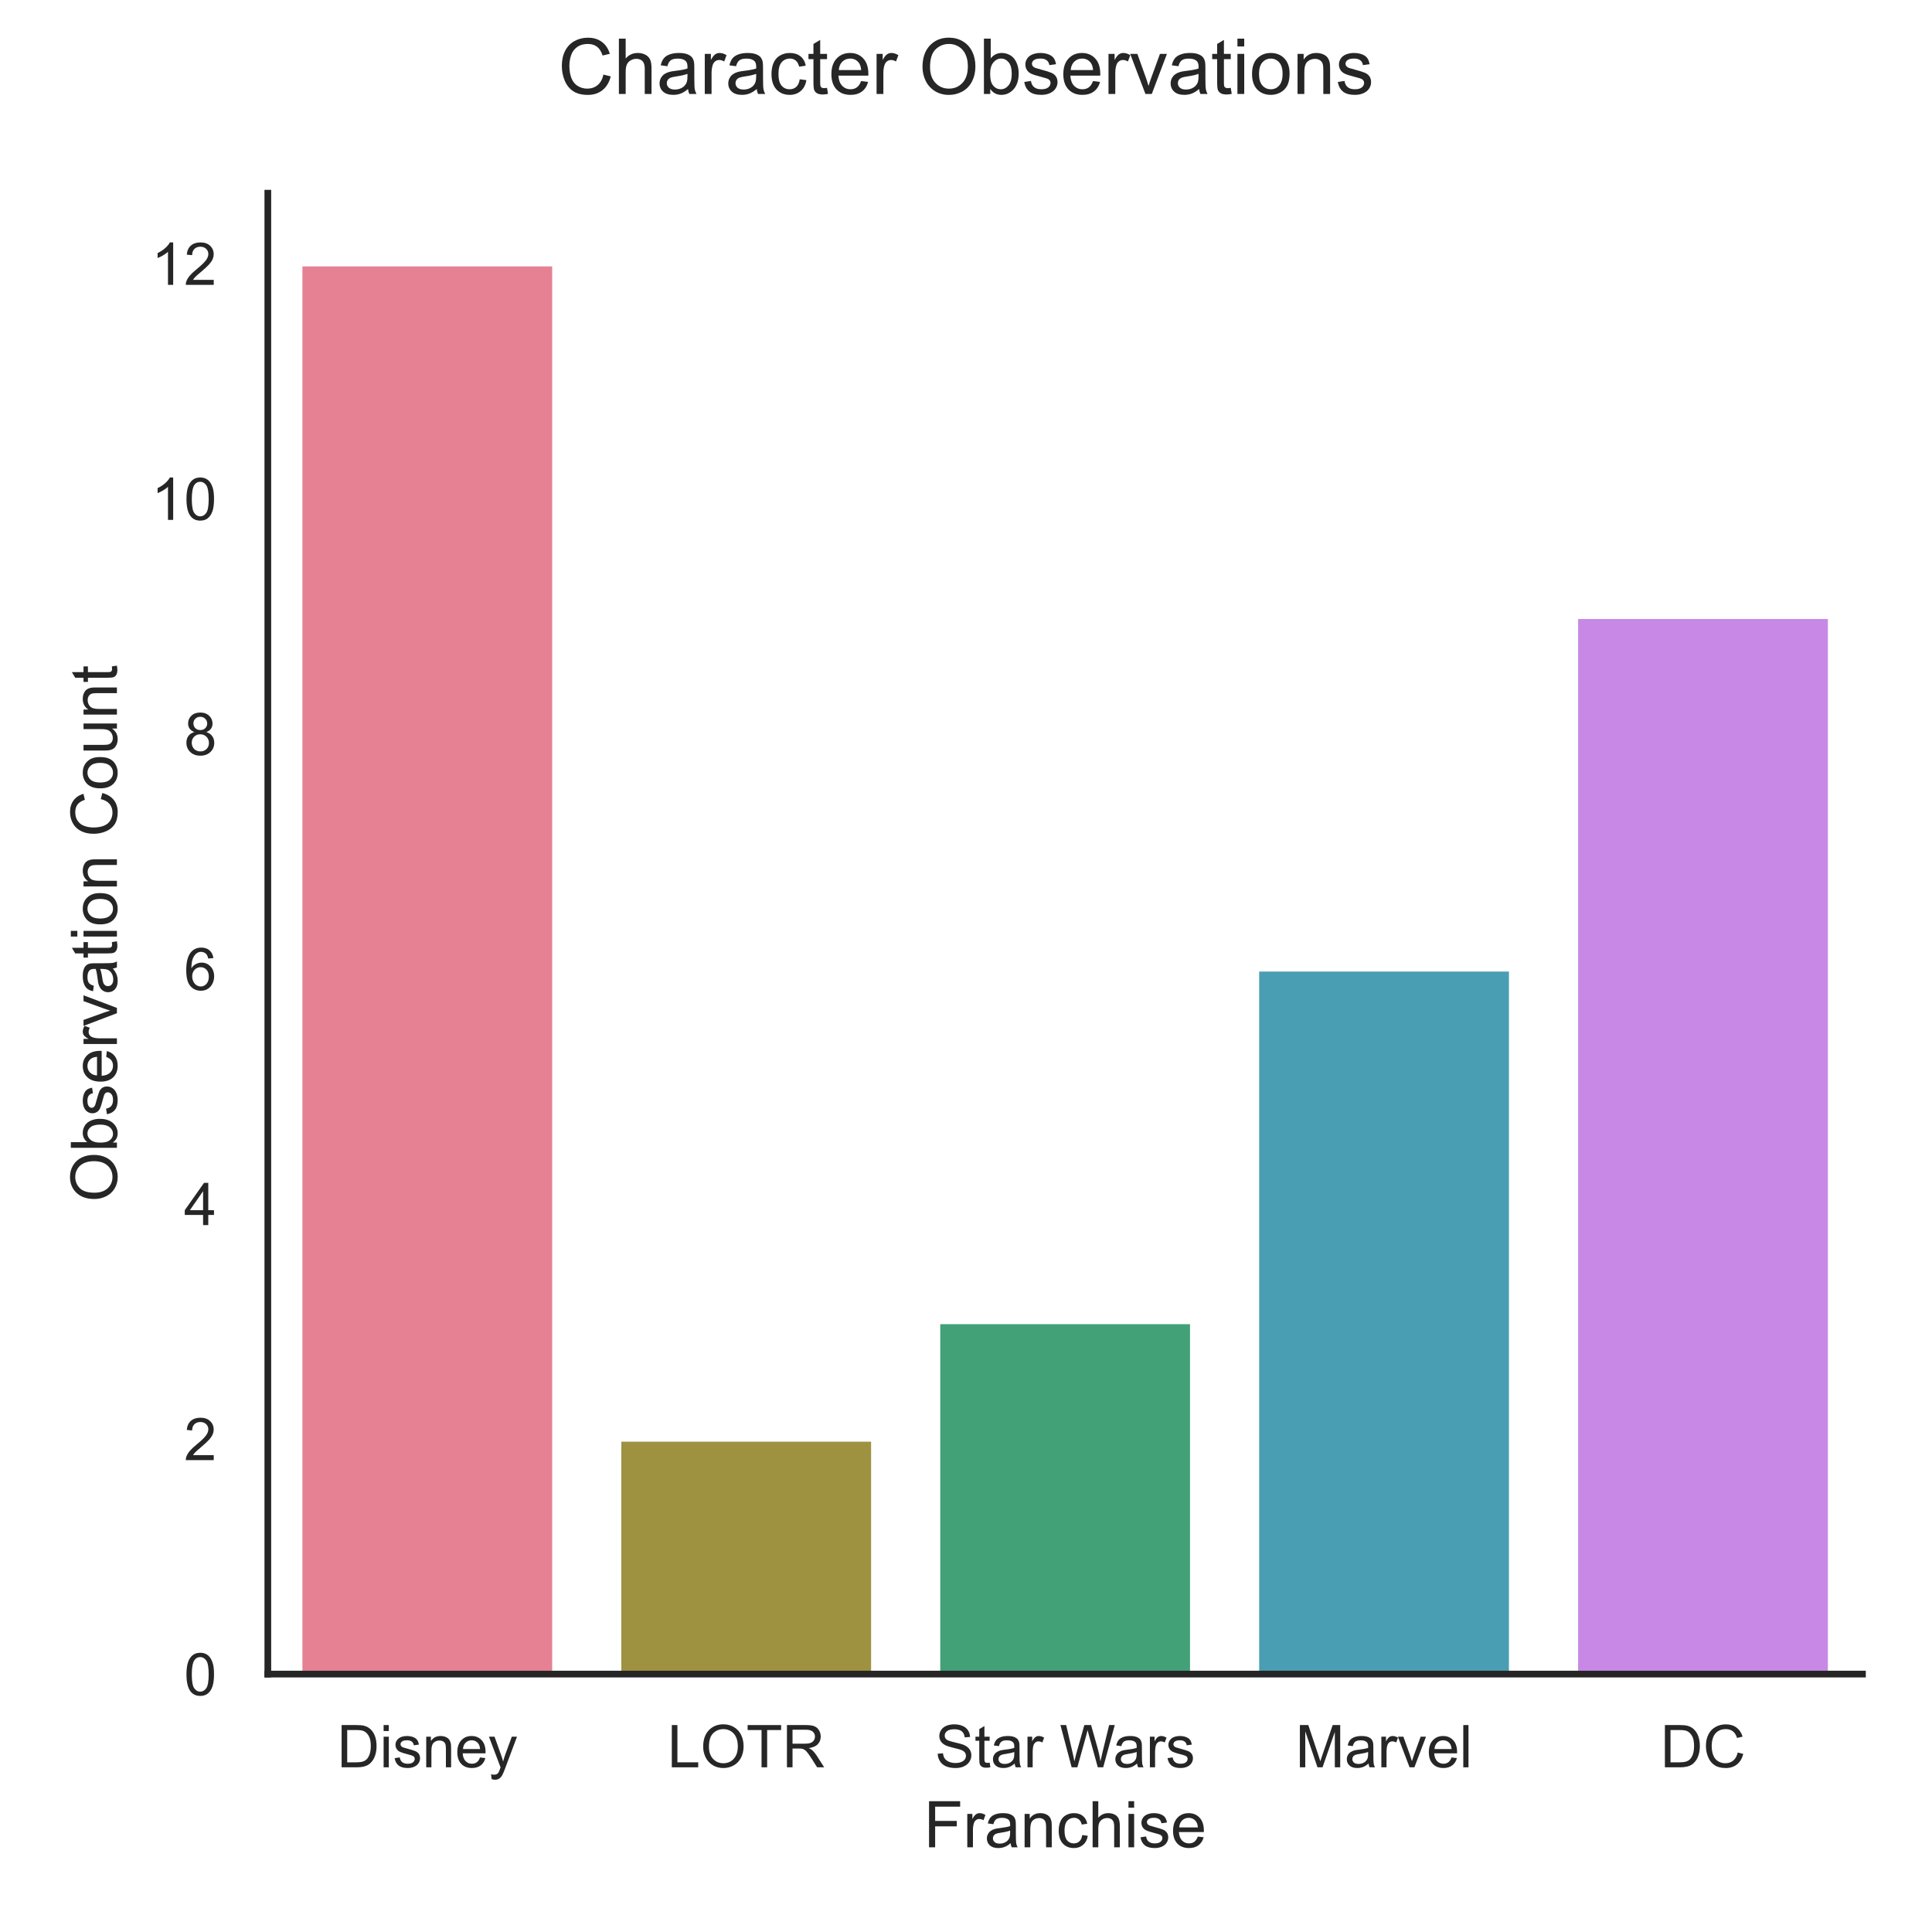
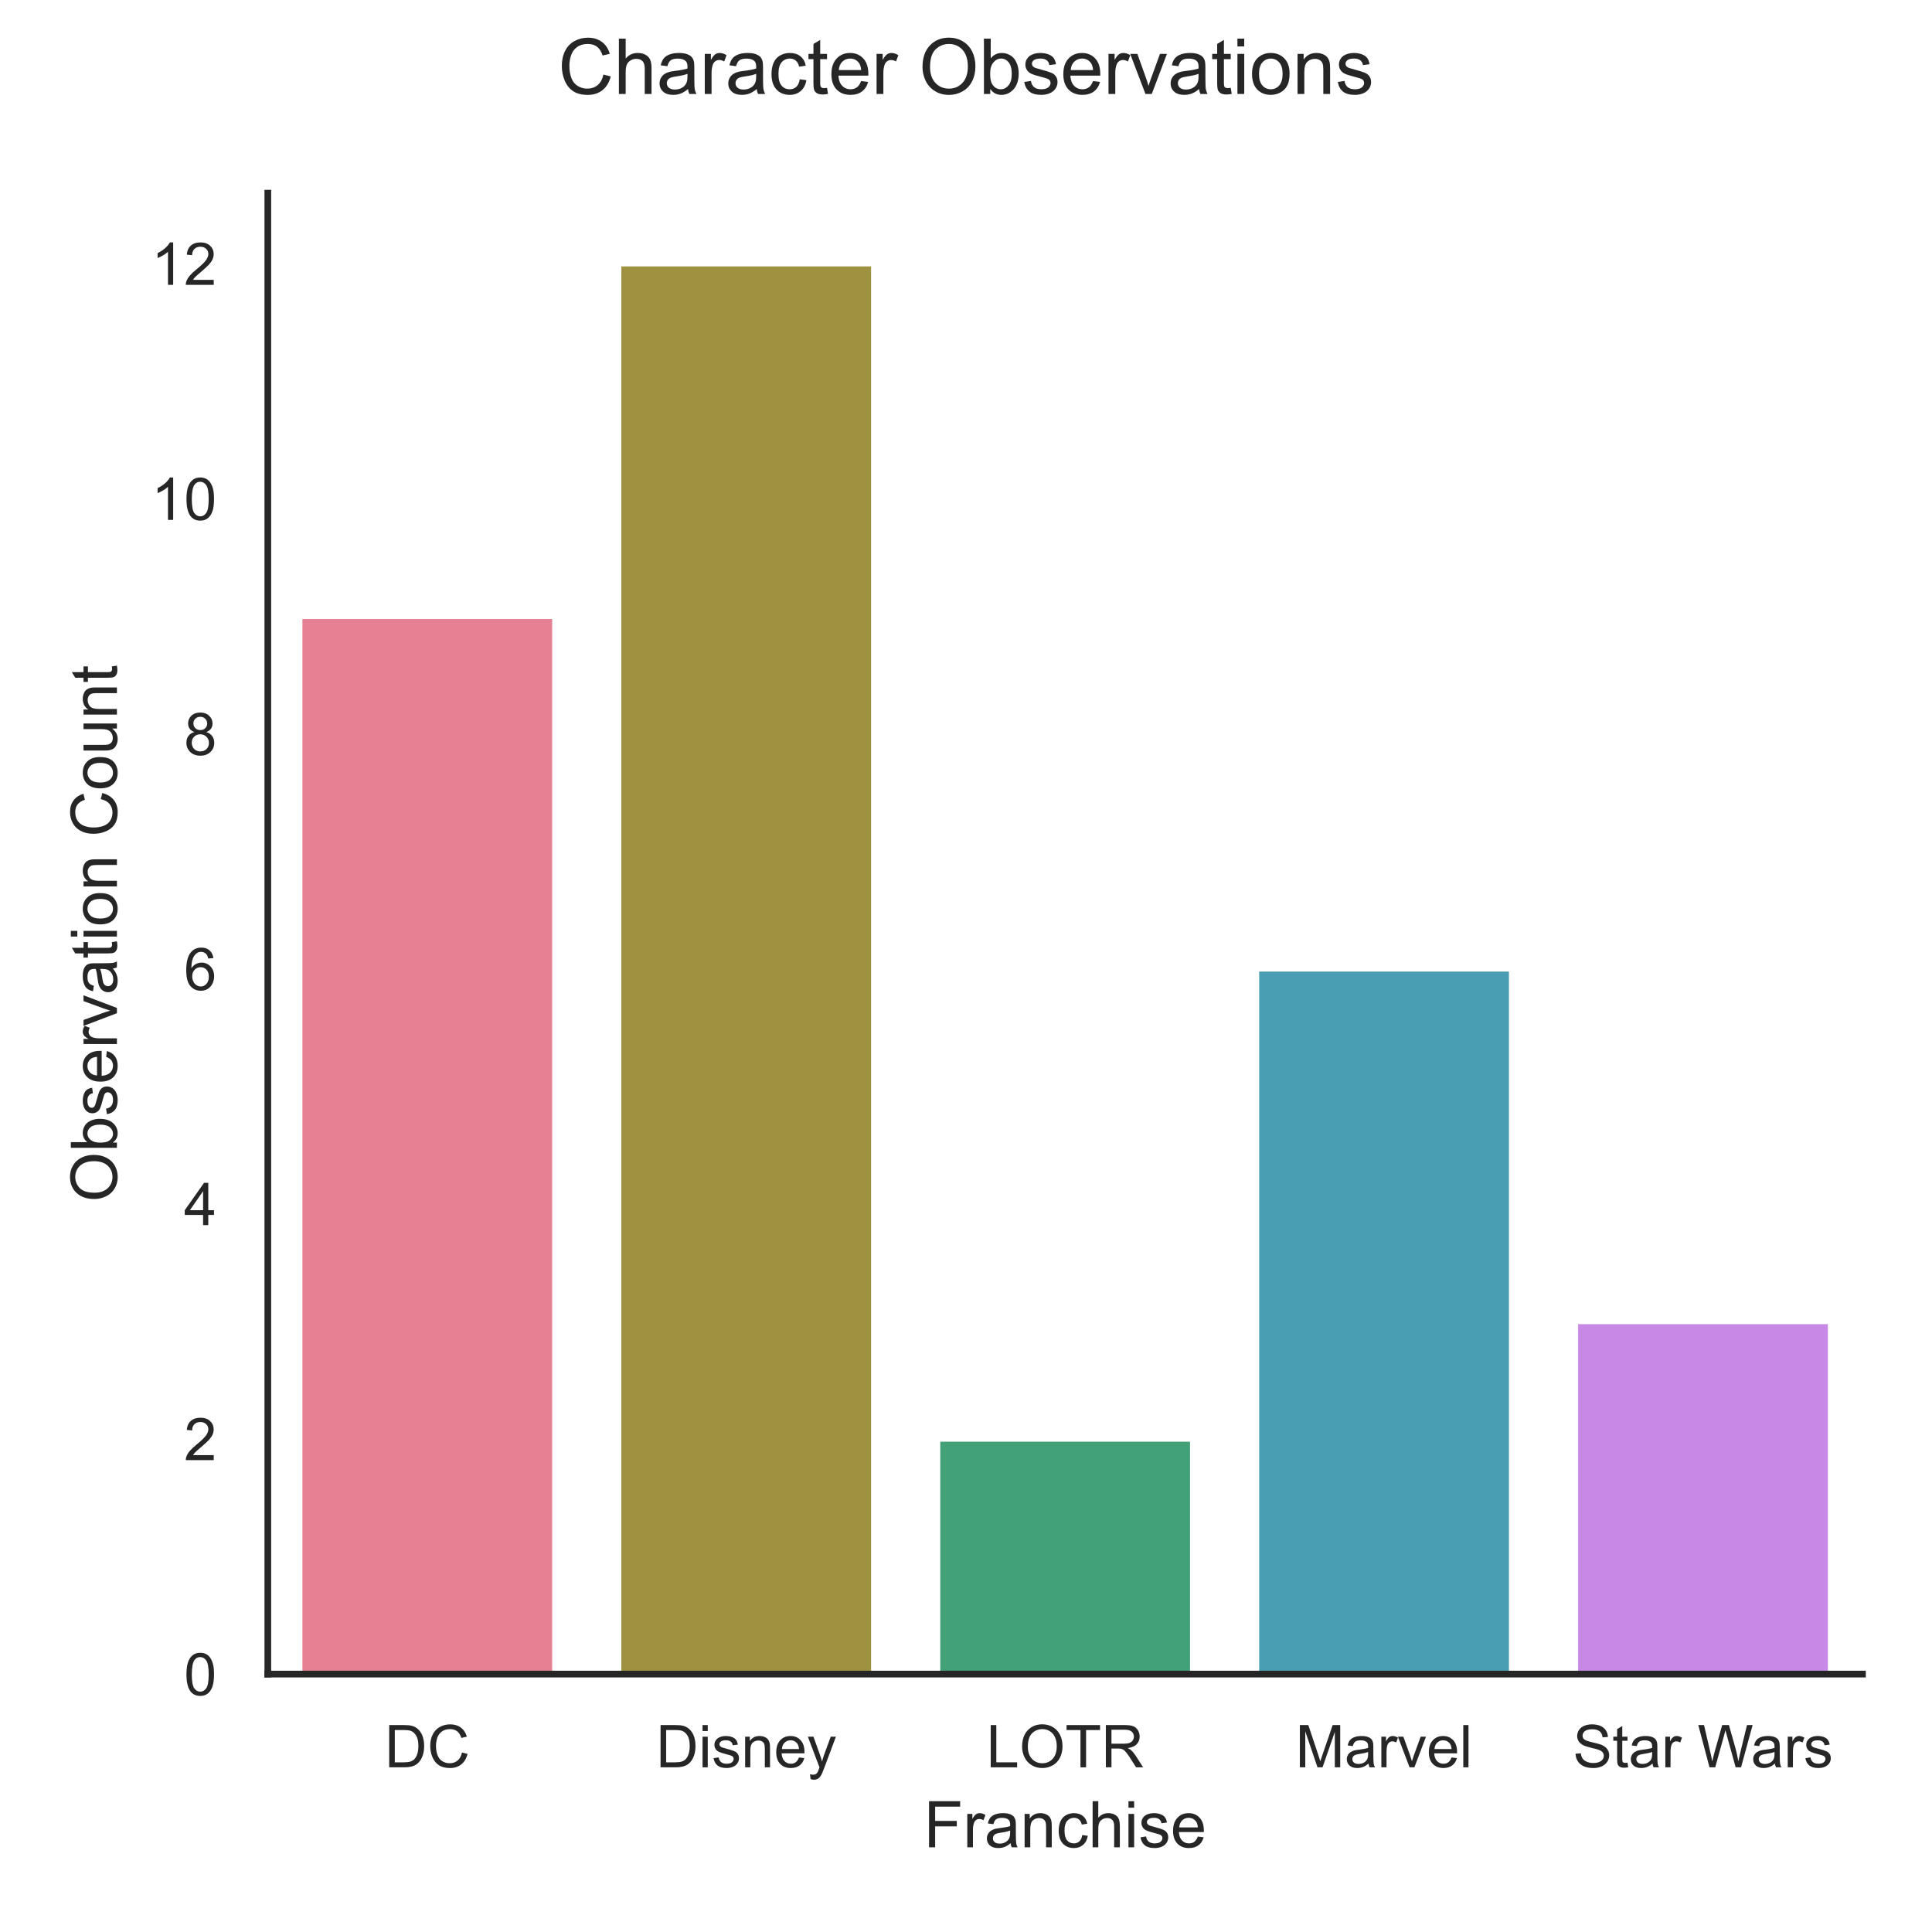
<svg xmlns="http://www.w3.org/2000/svg" xmlns:xlink="http://www.w3.org/1999/xlink" width="360pt" height="360pt" viewBox="0 0 360 360" version="1.1">
  <defs>
    <style type="text/css">*{stroke-linejoin: round; stroke-linecap: butt}</style>
  </defs>
  <g id="figure_1">
    <g id="patch_1">
      <path d="M 0 360  L 360 360  L 360 0  L 0 0  z " style="fill: #ffffff" />
    </g>
    <g id="axes_1">
      <g id="patch_2">
        <path d="M 49.905 311.94  L 347.04 311.94  L 347.04 36  L 49.905 36  z " style="fill: #ffffff" />
      </g>
      <g id="matplotlib.axis_1">
        <g id="xtick_1">
          <g id="text_1">
-             <g style="fill: #262626" transform="translate(62.80741 329.3136) scale(0.11 -0.11)">
+             <g style="fill: #262626" transform="translate(71.67444 329.3136) scale(0.11 -0.11)">
              <defs>
                <path id="ArialMT-44" d="M 494 0  L 494 4581  L 2072 4581  Q 2606 4581 2888 4516  Q 3281 4425 3559 4188  Q 3922 3881 4101 3404  Q 4281 2928 4281 2316  Q 4281 1794 4159 1391  Q 4038 988 3847 723  Q 3656 459 3429 307  Q 3203 156 2883 78  Q 2563 0 2147 0  L 494 0  z M 1100 541  L 2078 541  Q 2531 541 2789 625  Q 3047 709 3200 863  Q 3416 1078 3536 1442  Q 3656 1806 3656 2325  Q 3656 3044 3420 3430  Q 3184 3816 2847 3947  Q 2603 4041 2063 4041  L 1100 4041  L 1100 541  z " transform="scale(0.015625)" />
+                 <path id="ArialMT-43" d="M 3763 1606  L 4369 1453  Q 4178 706 3683 314  Q 3188 -78 2472 -78  Q 1731 -78 1267 223  Q 803 525 561 1097  Q 319 1669 319 2325  Q 319 3041 592 3573  Q 866 4106 1370 4382  Q 1875 4659 2481 4659  Q 3169 4659 3637 4309  Q 4106 3959 4291 3325  L 3694 3184  Q 3534 3684 3231 3912  Q 2928 4141 2469 4141  Q 1941 4141 1586 3887  Q 1231 3634 1087 3207  Q 944 2781 944 2328  Q 944 1744 1114 1308  Q 1284 872 1643 656  Q 2003 441 2422 441  Q 2931 441 3284 734  Q 3638 1028 3763 1606  z " transform="scale(0.015625)" />
+               </defs>
+               <use xlink:href="#ArialMT-44" />
+               <use xlink:href="#ArialMT-43" x="72.217" />
+             </g>
+           </g>
+         </g>
+         <g id="xtick_2">
+           <g id="text_2">
+             <g style="fill: #262626" transform="translate(122.2344 329.3136) scale(0.11 -0.11)">
+               <defs>
                <path id="ArialMT-69" d="M 425 3934  L 425 4581  L 988 4581  L 988 3934  L 425 3934  z M 425 0  L 425 3319  L 988 3319  L 988 0  L 425 0  z " transform="scale(0.015625)" />
                <path id="ArialMT-73" d="M 197 991  L 753 1078  Q 800 744 1014 566  Q 1228 388 1613 388  Q 2000 388 2187 545  Q 2375 703 2375 916  Q 2375 1106 2209 1216  Q 2094 1291 1634 1406  Q 1016 1563 777 1677  Q 538 1791 414 1992  Q 291 2194 291 2438  Q 291 2659 392 2848  Q 494 3038 669 3163  Q 800 3259 1026 3326  Q 1253 3394 1513 3394  Q 1903 3394 2198 3281  Q 2494 3169 2634 2976  Q 2775 2784 2828 2463  L 2278 2388  Q 2241 2644 2061 2787  Q 1881 2931 1553 2931  Q 1166 2931 1000 2803  Q 834 2675 834 2503  Q 834 2394 903 2306  Q 972 2216 1119 2156  Q 1203 2125 1616 2013  Q 2213 1853 2448 1751  Q 2684 1650 2818 1456  Q 2953 1263 2953 975  Q 2953 694 2789 445  Q 2625 197 2315 61  Q 2006 -75 1616 -75  Q 969 -75 630 194  Q 291 463 197 991  z " transform="scale(0.015625)" />
                <path id="ArialMT-6e" d="M 422 0  L 422 3319  L 928 3319  L 928 2847  Q 1294 3394 1984 3394  Q 2284 3394 2536 3286  Q 2788 3178 2913 3003  Q 3038 2828 3088 2588  Q 3119 2431 3119 2041  L 3119 0  L 2556 0  L 2556 2019  Q 2556 2363 2490 2533  Q 2425 2703 2258 2804  Q 2091 2906 1866 2906  Q 1506 2906 1245 2678  Q 984 2450 984 1813  L 984 0  L 422 0  z " transform="scale(0.015625)" />
                <path id="ArialMT-65" d="M 2694 1069  L 3275 997  Q 3138 488 2766 206  Q 2394 -75 1816 -75  Q 1088 -75 661 373  Q 234 822 234 1631  Q 234 2469 665 2931  Q 1097 3394 1784 3394  Q 2450 3394 2872 2941  Q 3294 2488 3294 1666  Q 3294 1616 3291 1516  L 816 1516  Q 847 969 1125 678  Q 1403 388 1819 388  Q 2128 388 2347 550  Q 2566 713 2694 1069  z M 847 1978  L 2700 1978  Q 2663 2397 2488 2606  Q 2219 2931 1791 2931  Q 1403 2931 1139 2672  Q 875 2413 847 1978  z " transform="scale(0.015625)" />
                <path id="ArialMT-79" d="M 397 -1278  L 334 -750  Q 519 -800 656 -800  Q 844 -800 956 -737  Q 1069 -675 1141 -563  Q 1194 -478 1313 -144  Q 1328 -97 1363 -6  L 103 3319  L 709 3319  L 1400 1397  Q 1534 1031 1641 628  Q 1738 1016 1872 1384  L 2581 3319  L 3144 3319  L 1881 -56  Q 1678 -603 1566 -809  Q 1416 -1088 1222 -1217  Q 1028 -1347 759 -1347  Q 597 -1347 397 -1278  z " transform="scale(0.015625)" />
              </defs>
              <use xlink:href="#ArialMT-44" />
              <use xlink:href="#ArialMT-69" x="72.217" />
              <use xlink:href="#ArialMT-73" x="94.434" />
              <use xlink:href="#ArialMT-6e" x="144.434" />
              <use xlink:href="#ArialMT-65" x="200.049" />
              <use xlink:href="#ArialMT-79" x="255.664" />
            </g>
          </g>
        </g>
-         <g id="xtick_2">
-           <g id="text_2">
-             <g style="fill: #262626" transform="translate(124.3777 329.3136) scale(0.11 -0.11)">
+         <g id="xtick_3">
+           <g id="text_3">
+             <g style="fill: #262626" transform="translate(183.8047 329.3136) scale(0.11 -0.11)">
              <defs>
                <path id="ArialMT-4c" d="M 469 0  L 469 4581  L 1075 4581  L 1075 541  L 3331 541  L 3331 0  L 469 0  z " transform="scale(0.015625)" />
                <path id="ArialMT-4f" d="M 309 2231  Q 309 3372 921 4017  Q 1534 4663 2503 4663  Q 3138 4663 3647 4359  Q 4156 4056 4423 3514  Q 4691 2972 4691 2284  Q 4691 1588 4409 1038  Q 4128 488 3612 205  Q 3097 -78 2500 -78  Q 1853 -78 1343 234  Q 834 547 571 1087  Q 309 1628 309 2231  z M 934 2222  Q 934 1394 1379 917  Q 1825 441 2497 441  Q 3181 441 3623 922  Q 4066 1403 4066 2288  Q 4066 2847 3877 3264  Q 3688 3681 3323 3911  Q 2959 4141 2506 4141  Q 1863 4141 1398 3698  Q 934 3256 934 2222  z " transform="scale(0.015625)" />
                <path id="ArialMT-54" d="M 1659 0  L 1659 4041  L 150 4041  L 150 4581  L 3781 4581  L 3781 4041  L 2266 4041  L 2266 0  L 1659 0  z " transform="scale(0.015625)" />
                <path id="ArialMT-52" d="M 503 0  L 503 4581  L 2534 4581  Q 3147 4581 3465 4457  Q 3784 4334 3975 4021  Q 4166 3709 4166 3331  Q 4166 2844 3850 2509  Q 3534 2175 2875 2084  Q 3116 1969 3241 1856  Q 3506 1613 3744 1247  L 4541 0  L 3778 0  L 3172 953  Q 2906 1366 2734 1584  Q 2563 1803 2427 1890  Q 2291 1978 2150 2013  Q 2047 2034 1813 2034  L 1109 2034  L 1109 0  L 503 0  z M 1109 2559  L 2413 2559  Q 2828 2559 3062 2645  Q 3297 2731 3419 2920  Q 3541 3109 3541 3331  Q 3541 3656 3305 3865  Q 3069 4075 2559 4075  L 1109 4075  L 1109 2559  z " transform="scale(0.015625)" />
              </defs>
              <use xlink:href="#ArialMT-4c" />
              <use xlink:href="#ArialMT-4f" x="55.615" />
              <use xlink:href="#ArialMT-54" x="133.398" />
              <use xlink:href="#ArialMT-52" x="194.482" />
            </g>
          </g>
        </g>
-         <g id="xtick_3">
-           <g id="text_3">
-             <g style="fill: #262626" transform="translate(174.233 329.3136) scale(0.11 -0.11)">
+         <g id="xtick_4">
+           <g id="text_4">
+             <g style="fill: #262626" transform="translate(241.3978 329.3136) scale(0.11 -0.11)">
+               <defs>
+                 <path id="ArialMT-4d" d="M 475 0  L 475 4581  L 1388 4581  L 2472 1338  Q 2622 884 2691 659  Q 2769 909 2934 1394  L 4031 4581  L 4847 4581  L 4847 0  L 4263 0  L 4263 3834  L 2931 0  L 2384 0  L 1059 3900  L 1059 0  L 475 0  z " transform="scale(0.015625)" />
+                 <path id="ArialMT-61" d="M 2588 409  Q 2275 144 1986 34  Q 1697 -75 1366 -75  Q 819 -75 525 192  Q 231 459 231 875  Q 231 1119 342 1320  Q 453 1522 633 1644  Q 813 1766 1038 1828  Q 1203 1872 1538 1913  Q 2219 1994 2541 2106  Q 2544 2222 2544 2253  Q 2544 2597 2384 2738  Q 2169 2928 1744 2928  Q 1347 2928 1158 2789  Q 969 2650 878 2297  L 328 2372  Q 403 2725 575 2942  Q 747 3159 1072 3276  Q 1397 3394 1825 3394  Q 2250 3394 2515 3294  Q 2781 3194 2906 3042  Q 3031 2891 3081 2659  Q 3109 2516 3109 2141  L 3109 1391  Q 3109 606 3145 398  Q 3181 191 3288 0  L 2700 0  Q 2613 175 2588 409  z M 2541 1666  Q 2234 1541 1622 1453  Q 1275 1403 1131 1340  Q 988 1278 909 1158  Q 831 1038 831 891  Q 831 666 1001 516  Q 1172 366 1500 366  Q 1825 366 2078 508  Q 2331 650 2450 897  Q 2541 1088 2541 1459  L 2541 1666  z " transform="scale(0.015625)" />
+                 <path id="ArialMT-72" d="M 416 0  L 416 3319  L 922 3319  L 922 2816  Q 1116 3169 1280 3281  Q 1444 3394 1641 3394  Q 1925 3394 2219 3213  L 2025 2691  Q 1819 2813 1613 2813  Q 1428 2813 1281 2702  Q 1134 2591 1072 2394  Q 978 2094 978 1738  L 978 0  L 416 0  z " transform="scale(0.015625)" />
+                 <path id="ArialMT-76" d="M 1344 0  L 81 3319  L 675 3319  L 1388 1331  Q 1503 1009 1600 663  Q 1675 925 1809 1294  L 2547 3319  L 3125 3319  L 1869 0  L 1344 0  z " transform="scale(0.015625)" />
+                 <path id="ArialMT-6c" d="M 409 0  L 409 4581  L 972 4581  L 972 0  L 409 0  z " transform="scale(0.015625)" />
+               </defs>
+               <use xlink:href="#ArialMT-4d" />
+               <use xlink:href="#ArialMT-61" x="83.301" />
+               <use xlink:href="#ArialMT-72" x="138.916" />
+               <use xlink:href="#ArialMT-76" x="172.217" />
+               <use xlink:href="#ArialMT-65" x="222.217" />
+               <use xlink:href="#ArialMT-6c" x="277.832" />
+             </g>
+           </g>
+         </g>
+         <g id="xtick_5">
+           <g id="text_5">
+             <g style="fill: #262626" transform="translate(293.087 329.3136) scale(0.11 -0.11)">
              <defs>
                <path id="ArialMT-53" d="M 288 1472  L 859 1522  Q 900 1178 1048 958  Q 1197 738 1509 602  Q 1822 466 2213 466  Q 2559 466 2825 569  Q 3091 672 3220 851  Q 3350 1031 3350 1244  Q 3350 1459 3225 1620  Q 3100 1781 2813 1891  Q 2628 1963 1997 2114  Q 1366 2266 1113 2400  Q 784 2572 623 2826  Q 463 3081 463 3397  Q 463 3744 659 4045  Q 856 4347 1234 4503  Q 1613 4659 2075 4659  Q 2584 4659 2973 4495  Q 3363 4331 3572 4012  Q 3781 3694 3797 3291  L 3216 3247  Q 3169 3681 2898 3903  Q 2628 4125 2100 4125  Q 1550 4125 1298 3923  Q 1047 3722 1047 3438  Q 1047 3191 1225 3031  Q 1400 2872 2139 2705  Q 2878 2538 3153 2413  Q 3553 2228 3743 1945  Q 3934 1663 3934 1294  Q 3934 928 3725 604  Q 3516 281 3123 101  Q 2731 -78 2241 -78  Q 1619 -78 1198 103  Q 778 284 539 648  Q 300 1013 288 1472  z " transform="scale(0.015625)" />
                <path id="ArialMT-74" d="M 1650 503  L 1731 6  Q 1494 -44 1306 -44  Q 1000 -44 831 53  Q 663 150 594 308  Q 525 466 525 972  L 525 2881  L 113 2881  L 113 3319  L 525 3319  L 525 4141  L 1084 4478  L 1084 3319  L 1650 3319  L 1650 2881  L 1084 2881  L 1084 941  Q 1084 700 1114 631  Q 1144 563 1211 522  Q 1278 481 1403 481  Q 1497 481 1650 503  z " transform="scale(0.015625)" />
-                 <path id="ArialMT-61" d="M 2588 409  Q 2275 144 1986 34  Q 1697 -75 1366 -75  Q 819 -75 525 192  Q 231 459 231 875  Q 231 1119 342 1320  Q 453 1522 633 1644  Q 813 1766 1038 1828  Q 1203 1872 1538 1913  Q 2219 1994 2541 2106  Q 2544 2222 2544 2253  Q 2544 2597 2384 2738  Q 2169 2928 1744 2928  Q 1347 2928 1158 2789  Q 969 2650 878 2297  L 328 2372  Q 403 2725 575 2942  Q 747 3159 1072 3276  Q 1397 3394 1825 3394  Q 2250 3394 2515 3294  Q 2781 3194 2906 3042  Q 3031 2891 3081 2659  Q 3109 2516 3109 2141  L 3109 1391  Q 3109 606 3145 398  Q 3181 191 3288 0  L 2700 0  Q 2613 175 2588 409  z M 2541 1666  Q 2234 1541 1622 1453  Q 1275 1403 1131 1340  Q 988 1278 909 1158  Q 831 1038 831 891  Q 831 666 1001 516  Q 1172 366 1500 366  Q 1825 366 2078 508  Q 2331 650 2450 897  Q 2541 1088 2541 1459  L 2541 1666  z " transform="scale(0.015625)" />
-                 <path id="ArialMT-72" d="M 416 0  L 416 3319  L 922 3319  L 922 2816  Q 1116 3169 1280 3281  Q 1444 3394 1641 3394  Q 1925 3394 2219 3213  L 2025 2691  Q 1819 2813 1613 2813  Q 1428 2813 1281 2702  Q 1134 2591 1072 2394  Q 978 2094 978 1738  L 978 0  L 416 0  z " transform="scale(0.015625)" />
                <path id="ArialMT-20" transform="scale(0.015625)" />
                <path id="ArialMT-57" d="M 1294 0  L 78 4581  L 700 4581  L 1397 1578  Q 1509 1106 1591 641  Q 1766 1375 1797 1488  L 2669 4581  L 3400 4581  L 4056 2263  Q 4303 1400 4413 641  Q 4500 1075 4641 1638  L 5359 4581  L 5969 4581  L 4713 0  L 4128 0  L 3163 3491  Q 3041 3928 3019 4028  Q 2947 3713 2884 3491  L 1913 0  L 1294 0  z " transform="scale(0.015625)" />
              </defs>
              <use xlink:href="#ArialMT-53" />
              <use xlink:href="#ArialMT-74" x="66.699" />
              <use xlink:href="#ArialMT-61" x="94.482" />
              <use xlink:href="#ArialMT-72" x="150.098" />
              <use xlink:href="#ArialMT-20" x="183.398" />
              <use xlink:href="#ArialMT-57" x="211.182" />
              <use xlink:href="#ArialMT-61" x="301.816" />
              <use xlink:href="#ArialMT-72" x="357.432" />
              <use xlink:href="#ArialMT-73" x="390.732" />
-             </g>
-           </g>
-         </g>
-         <g id="xtick_4">
-           <g id="text_4">
-             <g style="fill: #262626" transform="translate(241.3978 329.3136) scale(0.11 -0.11)">
-               <defs>
-                 <path id="ArialMT-4d" d="M 475 0  L 475 4581  L 1388 4581  L 2472 1338  Q 2622 884 2691 659  Q 2769 909 2934 1394  L 4031 4581  L 4847 4581  L 4847 0  L 4263 0  L 4263 3834  L 2931 0  L 2384 0  L 1059 3900  L 1059 0  L 475 0  z " transform="scale(0.015625)" />
-                 <path id="ArialMT-76" d="M 1344 0  L 81 3319  L 675 3319  L 1388 1331  Q 1503 1009 1600 663  Q 1675 925 1809 1294  L 2547 3319  L 3125 3319  L 1869 0  L 1344 0  z " transform="scale(0.015625)" />
-                 <path id="ArialMT-6c" d="M 409 0  L 409 4581  L 972 4581  L 972 0  L 409 0  z " transform="scale(0.015625)" />
-               </defs>
-               <use xlink:href="#ArialMT-4d" />
-               <use xlink:href="#ArialMT-61" x="83.301" />
-               <use xlink:href="#ArialMT-72" x="138.916" />
-               <use xlink:href="#ArialMT-76" x="172.217" />
-               <use xlink:href="#ArialMT-65" x="222.217" />
-               <use xlink:href="#ArialMT-6c" x="277.832" />
-             </g>
-           </g>
-         </g>
-         <g id="xtick_5">
-           <g id="text_5">
-             <g style="fill: #262626" transform="translate(309.3824 329.3136) scale(0.11 -0.11)">
-               <defs>
-                 <path id="ArialMT-43" d="M 3763 1606  L 4369 1453  Q 4178 706 3683 314  Q 3188 -78 2472 -78  Q 1731 -78 1267 223  Q 803 525 561 1097  Q 319 1669 319 2325  Q 319 3041 592 3573  Q 866 4106 1370 4382  Q 1875 4659 2481 4659  Q 3169 4659 3637 4309  Q 4106 3959 4291 3325  L 3694 3184  Q 3534 3684 3231 3912  Q 2928 4141 2469 4141  Q 1941 4141 1586 3887  Q 1231 3634 1087 3207  Q 944 2781 944 2328  Q 944 1744 1114 1308  Q 1284 872 1643 656  Q 2003 441 2422 441  Q 2931 441 3284 734  Q 3638 1028 3763 1606  z " transform="scale(0.015625)" />
-               </defs>
-               <use xlink:href="#ArialMT-44" />
-               <use xlink:href="#ArialMT-43" x="72.217" />
            </g>
          </g>
        </g>
        <g id="text_6">
          <g style="fill: #262626" transform="translate(172.1306 344.2181) scale(0.12 -0.12)">
            <defs>
              <path id="ArialMT-46" d="M 525 0  L 525 4581  L 3616 4581  L 3616 4041  L 1131 4041  L 1131 2622  L 3281 2622  L 3281 2081  L 1131 2081  L 1131 0  L 525 0  z " transform="scale(0.015625)" />
              <path id="ArialMT-63" d="M 2588 1216  L 3141 1144  Q 3050 572 2676 248  Q 2303 -75 1759 -75  Q 1078 -75 664 370  Q 250 816 250 1647  Q 250 2184 428 2587  Q 606 2991 970 3192  Q 1334 3394 1763 3394  Q 2303 3394 2647 3120  Q 2991 2847 3088 2344  L 2541 2259  Q 2463 2594 2264 2762  Q 2066 2931 1784 2931  Q 1359 2931 1093 2626  Q 828 2322 828 1663  Q 828 994 1084 691  Q 1341 388 1753 388  Q 2084 388 2306 591  Q 2528 794 2588 1216  z " transform="scale(0.015625)" />
              <path id="ArialMT-68" d="M 422 0  L 422 4581  L 984 4581  L 984 2938  Q 1378 3394 1978 3394  Q 2347 3394 2619 3248  Q 2891 3103 3008 2847  Q 3125 2591 3125 2103  L 3125 0  L 2563 0  L 2563 2103  Q 2563 2525 2380 2717  Q 2197 2909 1863 2909  Q 1613 2909 1392 2779  Q 1172 2650 1078 2428  Q 984 2206 984 1816  L 984 0  L 422 0  z " transform="scale(0.015625)" />
            </defs>
            <use xlink:href="#ArialMT-46" />
            <use xlink:href="#ArialMT-72" x="61.084" />
            <use xlink:href="#ArialMT-61" x="94.385" />
            <use xlink:href="#ArialMT-6e" x="150" />
            <use xlink:href="#ArialMT-63" x="205.615" />
            <use xlink:href="#ArialMT-68" x="255.615" />
            <use xlink:href="#ArialMT-69" x="311.23" />
            <use xlink:href="#ArialMT-73" x="333.447" />
            <use xlink:href="#ArialMT-65" x="383.447" />
          </g>
        </g>
      </g>
      <g id="matplotlib.axis_2">
        <g id="ytick_1">
          <g id="text_7">
            <g style="fill: #262626" transform="translate(34.28797 315.8768) scale(0.11 -0.11)">
              <defs>
                <path id="ArialMT-30" d="M 266 2259  Q 266 3072 433 3567  Q 600 4063 929 4331  Q 1259 4600 1759 4600  Q 2128 4600 2406 4451  Q 2684 4303 2865 4023  Q 3047 3744 3150 3342  Q 3253 2941 3253 2259  Q 3253 1453 3087 958  Q 2922 463 2592 192  Q 2263 -78 1759 -78  Q 1097 -78 719 397  Q 266 969 266 2259  z M 844 2259  Q 844 1131 1108 757  Q 1372 384 1759 384  Q 2147 384 2411 759  Q 2675 1134 2675 2259  Q 2675 3391 2411 3762  Q 2147 4134 1753 4134  Q 1366 4134 1134 3806  Q 844 3388 844 2259  z " transform="scale(0.015625)" />
              </defs>
              <use xlink:href="#ArialMT-30" />
            </g>
          </g>
        </g>
        <g id="ytick_2">
          <g id="text_8">
            <g style="fill: #262626" transform="translate(34.28797 272.0768) scale(0.11 -0.11)">
              <defs>
                <path id="ArialMT-32" d="M 3222 541  L 3222 0  L 194 0  Q 188 203 259 391  Q 375 700 629 1000  Q 884 1300 1366 1694  Q 2113 2306 2375 2664  Q 2638 3022 2638 3341  Q 2638 3675 2398 3904  Q 2159 4134 1775 4134  Q 1369 4134 1125 3890  Q 881 3647 878 3216  L 300 3275  Q 359 3922 746 4261  Q 1134 4600 1788 4600  Q 2447 4600 2831 4234  Q 3216 3869 3216 3328  Q 3216 3053 3103 2787  Q 2991 2522 2730 2228  Q 2469 1934 1863 1422  Q 1356 997 1212 845  Q 1069 694 975 541  L 3222 541  z " transform="scale(0.015625)" />
              </defs>
              <use xlink:href="#ArialMT-32" />
            </g>
          </g>
        </g>
        <g id="ytick_3">
          <g id="text_9">
            <g style="fill: #262626" transform="translate(34.28797 228.2768) scale(0.11 -0.11)">
              <defs>
                <path id="ArialMT-34" d="M 2069 0  L 2069 1097  L 81 1097  L 81 1613  L 2172 4581  L 2631 4581  L 2631 1613  L 3250 1613  L 3250 1097  L 2631 1097  L 2631 0  L 2069 0  z M 2069 1613  L 2069 3678  L 634 1613  L 2069 1613  z " transform="scale(0.015625)" />
              </defs>
              <use xlink:href="#ArialMT-34" />
            </g>
          </g>
        </g>
        <g id="ytick_4">
          <g id="text_10">
            <g style="fill: #262626" transform="translate(34.28797 184.4768) scale(0.11 -0.11)">
              <defs>
                <path id="ArialMT-36" d="M 3184 3459  L 2625 3416  Q 2550 3747 2413 3897  Q 2184 4138 1850 4138  Q 1581 4138 1378 3988  Q 1113 3794 959 3422  Q 806 3050 800 2363  Q 1003 2672 1297 2822  Q 1591 2972 1913 2972  Q 2475 2972 2870 2558  Q 3266 2144 3266 1488  Q 3266 1056 3080 686  Q 2894 316 2569 119  Q 2244 -78 1831 -78  Q 1128 -78 684 439  Q 241 956 241 2144  Q 241 3472 731 4075  Q 1159 4600 1884 4600  Q 2425 4600 2770 4297  Q 3116 3994 3184 3459  z M 888 1484  Q 888 1194 1011 928  Q 1134 663 1356 523  Q 1578 384 1822 384  Q 2178 384 2434 671  Q 2691 959 2691 1453  Q 2691 1928 2437 2201  Q 2184 2475 1800 2475  Q 1419 2475 1153 2201  Q 888 1928 888 1484  z " transform="scale(0.015625)" />
              </defs>
              <use xlink:href="#ArialMT-36" />
            </g>
          </g>
        </g>
        <g id="ytick_5">
          <g id="text_11">
            <g style="fill: #262626" transform="translate(34.28797 140.6768) scale(0.11 -0.11)">
              <defs>
                <path id="ArialMT-38" d="M 1131 2484  Q 781 2613 612 2850  Q 444 3088 444 3419  Q 444 3919 803 4259  Q 1163 4600 1759 4600  Q 2359 4600 2725 4251  Q 3091 3903 3091 3403  Q 3091 3084 2923 2848  Q 2756 2613 2416 2484  Q 2838 2347 3058 2040  Q 3278 1734 3278 1309  Q 3278 722 2862 322  Q 2447 -78 1769 -78  Q 1091 -78 675 323  Q 259 725 259 1325  Q 259 1772 486 2073  Q 713 2375 1131 2484  z M 1019 3438  Q 1019 3113 1228 2906  Q 1438 2700 1772 2700  Q 2097 2700 2305 2904  Q 2513 3109 2513 3406  Q 2513 3716 2298 3927  Q 2084 4138 1766 4138  Q 1444 4138 1231 3931  Q 1019 3725 1019 3438  z M 838 1322  Q 838 1081 952 856  Q 1066 631 1291 507  Q 1516 384 1775 384  Q 2178 384 2440 643  Q 2703 903 2703 1303  Q 2703 1709 2433 1975  Q 2163 2241 1756 2241  Q 1359 2241 1098 1978  Q 838 1716 838 1322  z " transform="scale(0.015625)" />
              </defs>
              <use xlink:href="#ArialMT-38" />
            </g>
          </g>
        </g>
        <g id="ytick_6">
          <g id="text_12">
            <g style="fill: #262626" transform="translate(28.17094 96.8768) scale(0.11 -0.11)">
              <defs>
                <path id="ArialMT-31" d="M 2384 0  L 1822 0  L 1822 3584  Q 1619 3391 1289 3197  Q 959 3003 697 2906  L 697 3450  Q 1169 3672 1522 3987  Q 1875 4303 2022 4600  L 2384 4600  L 2384 0  z " transform="scale(0.015625)" />
              </defs>
              <use xlink:href="#ArialMT-31" />
              <use xlink:href="#ArialMT-30" x="55.615" />
            </g>
          </g>
        </g>
        <g id="ytick_7">
          <g id="text_13">
            <g style="fill: #262626" transform="translate(28.17094 53.0768) scale(0.11 -0.11)">
              <use xlink:href="#ArialMT-31" />
              <use xlink:href="#ArialMT-32" x="55.615" />
            </g>
          </g>
        </g>
        <g id="text_14">
          <g style="fill: #262626" transform="translate(21.78594 223.9941) rotate(-90) scale(0.12 -0.12)">
            <defs>
              <path id="ArialMT-62" d="M 941 0  L 419 0  L 419 4581  L 981 4581  L 981 2947  Q 1338 3394 1891 3394  Q 2197 3394 2470 3270  Q 2744 3147 2920 2923  Q 3097 2700 3197 2384  Q 3297 2069 3297 1709  Q 3297 856 2875 390  Q 2453 -75 1863 -75  Q 1275 -75 941 416  L 941 0  z M 934 1684  Q 934 1088 1097 822  Q 1363 388 1816 388  Q 2184 388 2453 708  Q 2722 1028 2722 1663  Q 2722 2313 2464 2622  Q 2206 2931 1841 2931  Q 1472 2931 1203 2611  Q 934 2291 934 1684  z " transform="scale(0.015625)" />
              <path id="ArialMT-6f" d="M 213 1659  Q 213 2581 725 3025  Q 1153 3394 1769 3394  Q 2453 3394 2887 2945  Q 3322 2497 3322 1706  Q 3322 1066 3130 698  Q 2938 331 2570 128  Q 2203 -75 1769 -75  Q 1072 -75 642 372  Q 213 819 213 1659  z M 791 1659  Q 791 1022 1069 705  Q 1347 388 1769 388  Q 2188 388 2466 706  Q 2744 1025 2744 1678  Q 2744 2294 2464 2611  Q 2184 2928 1769 2928  Q 1347 2928 1069 2612  Q 791 2297 791 1659  z " transform="scale(0.015625)" />
              <path id="ArialMT-75" d="M 2597 0  L 2597 488  Q 2209 -75 1544 -75  Q 1250 -75 995 37  Q 741 150 617 320  Q 494 491 444 738  Q 409 903 409 1263  L 409 3319  L 972 3319  L 972 1478  Q 972 1038 1006 884  Q 1059 663 1231 536  Q 1403 409 1656 409  Q 1909 409 2131 539  Q 2353 669 2445 892  Q 2538 1116 2538 1541  L 2538 3319  L 3100 3319  L 3100 0  L 2597 0  z " transform="scale(0.015625)" />
            </defs>
            <use xlink:href="#ArialMT-4f" />
            <use xlink:href="#ArialMT-62" x="77.783" />
            <use xlink:href="#ArialMT-73" x="133.398" />
            <use xlink:href="#ArialMT-65" x="183.398" />
            <use xlink:href="#ArialMT-72" x="239.014" />
            <use xlink:href="#ArialMT-76" x="272.314" />
            <use xlink:href="#ArialMT-61" x="322.314" />
            <use xlink:href="#ArialMT-74" x="377.93" />
            <use xlink:href="#ArialMT-69" x="405.713" />
            <use xlink:href="#ArialMT-6f" x="427.93" />
            <use xlink:href="#ArialMT-6e" x="483.545" />
            <use xlink:href="#ArialMT-20" x="539.16" />
            <use xlink:href="#ArialMT-43" x="566.943" />
            <use xlink:href="#ArialMT-6f" x="639.16" />
            <use xlink:href="#ArialMT-75" x="694.775" />
            <use xlink:href="#ArialMT-6e" x="750.391" />
            <use xlink:href="#ArialMT-74" x="806.006" />
          </g>
        </g>
      </g>
      <g id="patch_3">
-         <path d="M 55.848 311.94  L 103.389 311.94  L 103.389 49.14  L 55.848 49.14  z " clip-path="url(#pd3315a0a27)" style="fill: #e68193; stroke: #ffffff; stroke-linejoin: miter" />
+         <path d="M 55.848 311.94  L 103.389 311.94  L 103.389 114.84  L 55.848 114.84  z " clip-path="url(#p7ba9efcc29)" style="fill: #e68193; stroke: #ffffff; stroke-linejoin: miter" />
      </g>
      <g id="patch_4">
-         <path d="M 115.275 311.94  L 162.816 311.94  L 162.816 268.14  L 115.275 268.14  z " clip-path="url(#pd3315a0a27)" style="fill: #9e9241; stroke: #ffffff; stroke-linejoin: miter" />
+         <path d="M 115.275 311.94  L 162.816 311.94  L 162.816 49.14  L 115.275 49.14  z " clip-path="url(#p7ba9efcc29)" style="fill: #9e9241; stroke: #ffffff; stroke-linejoin: miter" />
      </g>
      <g id="patch_5">
-         <path d="M 174.702 311.94  L 222.243 311.94  L 222.243 246.24  L 174.702 246.24  z " clip-path="url(#pd3315a0a27)" style="fill: #43a178; stroke: #ffffff; stroke-linejoin: miter" />
+         <path d="M 174.702 311.94  L 222.243 311.94  L 222.243 268.14  L 174.702 268.14  z " clip-path="url(#p7ba9efcc29)" style="fill: #43a178; stroke: #ffffff; stroke-linejoin: miter" />
      </g>
      <g id="patch_6">
-         <path d="M 234.129 311.94  L 281.67 311.94  L 281.67 180.54  L 234.129 180.54  z " clip-path="url(#pd3315a0a27)" style="fill: #4a9eb4; stroke: #ffffff; stroke-linejoin: miter" />
+         <path d="M 234.129 311.94  L 281.67 311.94  L 281.67 180.54  L 234.129 180.54  z " clip-path="url(#p7ba9efcc29)" style="fill: #4a9eb4; stroke: #ffffff; stroke-linejoin: miter" />
      </g>
      <g id="patch_7">
-         <path d="M 293.556 311.94  L 341.097 311.94  L 341.097 114.84  L 293.556 114.84  z " clip-path="url(#pd3315a0a27)" style="fill: #c789e5; stroke: #ffffff; stroke-linejoin: miter" />
+         <path d="M 293.556 311.94  L 341.097 311.94  L 341.097 246.24  L 293.556 246.24  z " clip-path="url(#p7ba9efcc29)" style="fill: #c789e5; stroke: #ffffff; stroke-linejoin: miter" />
      </g>
      <g id="patch_8">
        <path d="M 49.905 311.94  L 49.905 36  " style="fill: none; stroke: #262626; stroke-width: 1.25; stroke-linejoin: miter; stroke-linecap: square" />
      </g>
      <g id="patch_9">
        <path d="M 49.905 311.94  L 347.04 311.94  " style="fill: none; stroke: #262626; stroke-width: 1.25; stroke-linejoin: miter; stroke-linecap: square" />
      </g>
    </g>
    <g id="text_15">
      <g style="fill: #262626" transform="translate(103.9725 17.50725) scale(0.144 -0.144)">
        <use xlink:href="#ArialMT-43" />
        <use xlink:href="#ArialMT-68" x="72.217" />
        <use xlink:href="#ArialMT-61" x="127.832" />
        <use xlink:href="#ArialMT-72" x="183.447" />
        <use xlink:href="#ArialMT-61" x="216.748" />
        <use xlink:href="#ArialMT-63" x="272.363" />
        <use xlink:href="#ArialMT-74" x="322.363" />
        <use xlink:href="#ArialMT-65" x="350.146" />
        <use xlink:href="#ArialMT-72" x="405.762" />
        <use xlink:href="#ArialMT-20" x="439.062" />
        <use xlink:href="#ArialMT-4f" x="466.846" />
        <use xlink:href="#ArialMT-62" x="544.629" />
        <use xlink:href="#ArialMT-73" x="600.244" />
        <use xlink:href="#ArialMT-65" x="650.244" />
        <use xlink:href="#ArialMT-72" x="705.859" />
        <use xlink:href="#ArialMT-76" x="739.16" />
        <use xlink:href="#ArialMT-61" x="789.16" />
        <use xlink:href="#ArialMT-74" x="844.775" />
        <use xlink:href="#ArialMT-69" x="872.559" />
        <use xlink:href="#ArialMT-6f" x="894.775" />
        <use xlink:href="#ArialMT-6e" x="950.391" />
        <use xlink:href="#ArialMT-73" x="1006.006" />
      </g>
    </g>
  </g>
  <defs>
-     <clipPath id="pd3315a0a27">
+     <clipPath id="p7ba9efcc29">
      <rect x="49.905" y="36" width="297.135" height="275.94" />
    </clipPath>
  </defs>
</svg>
